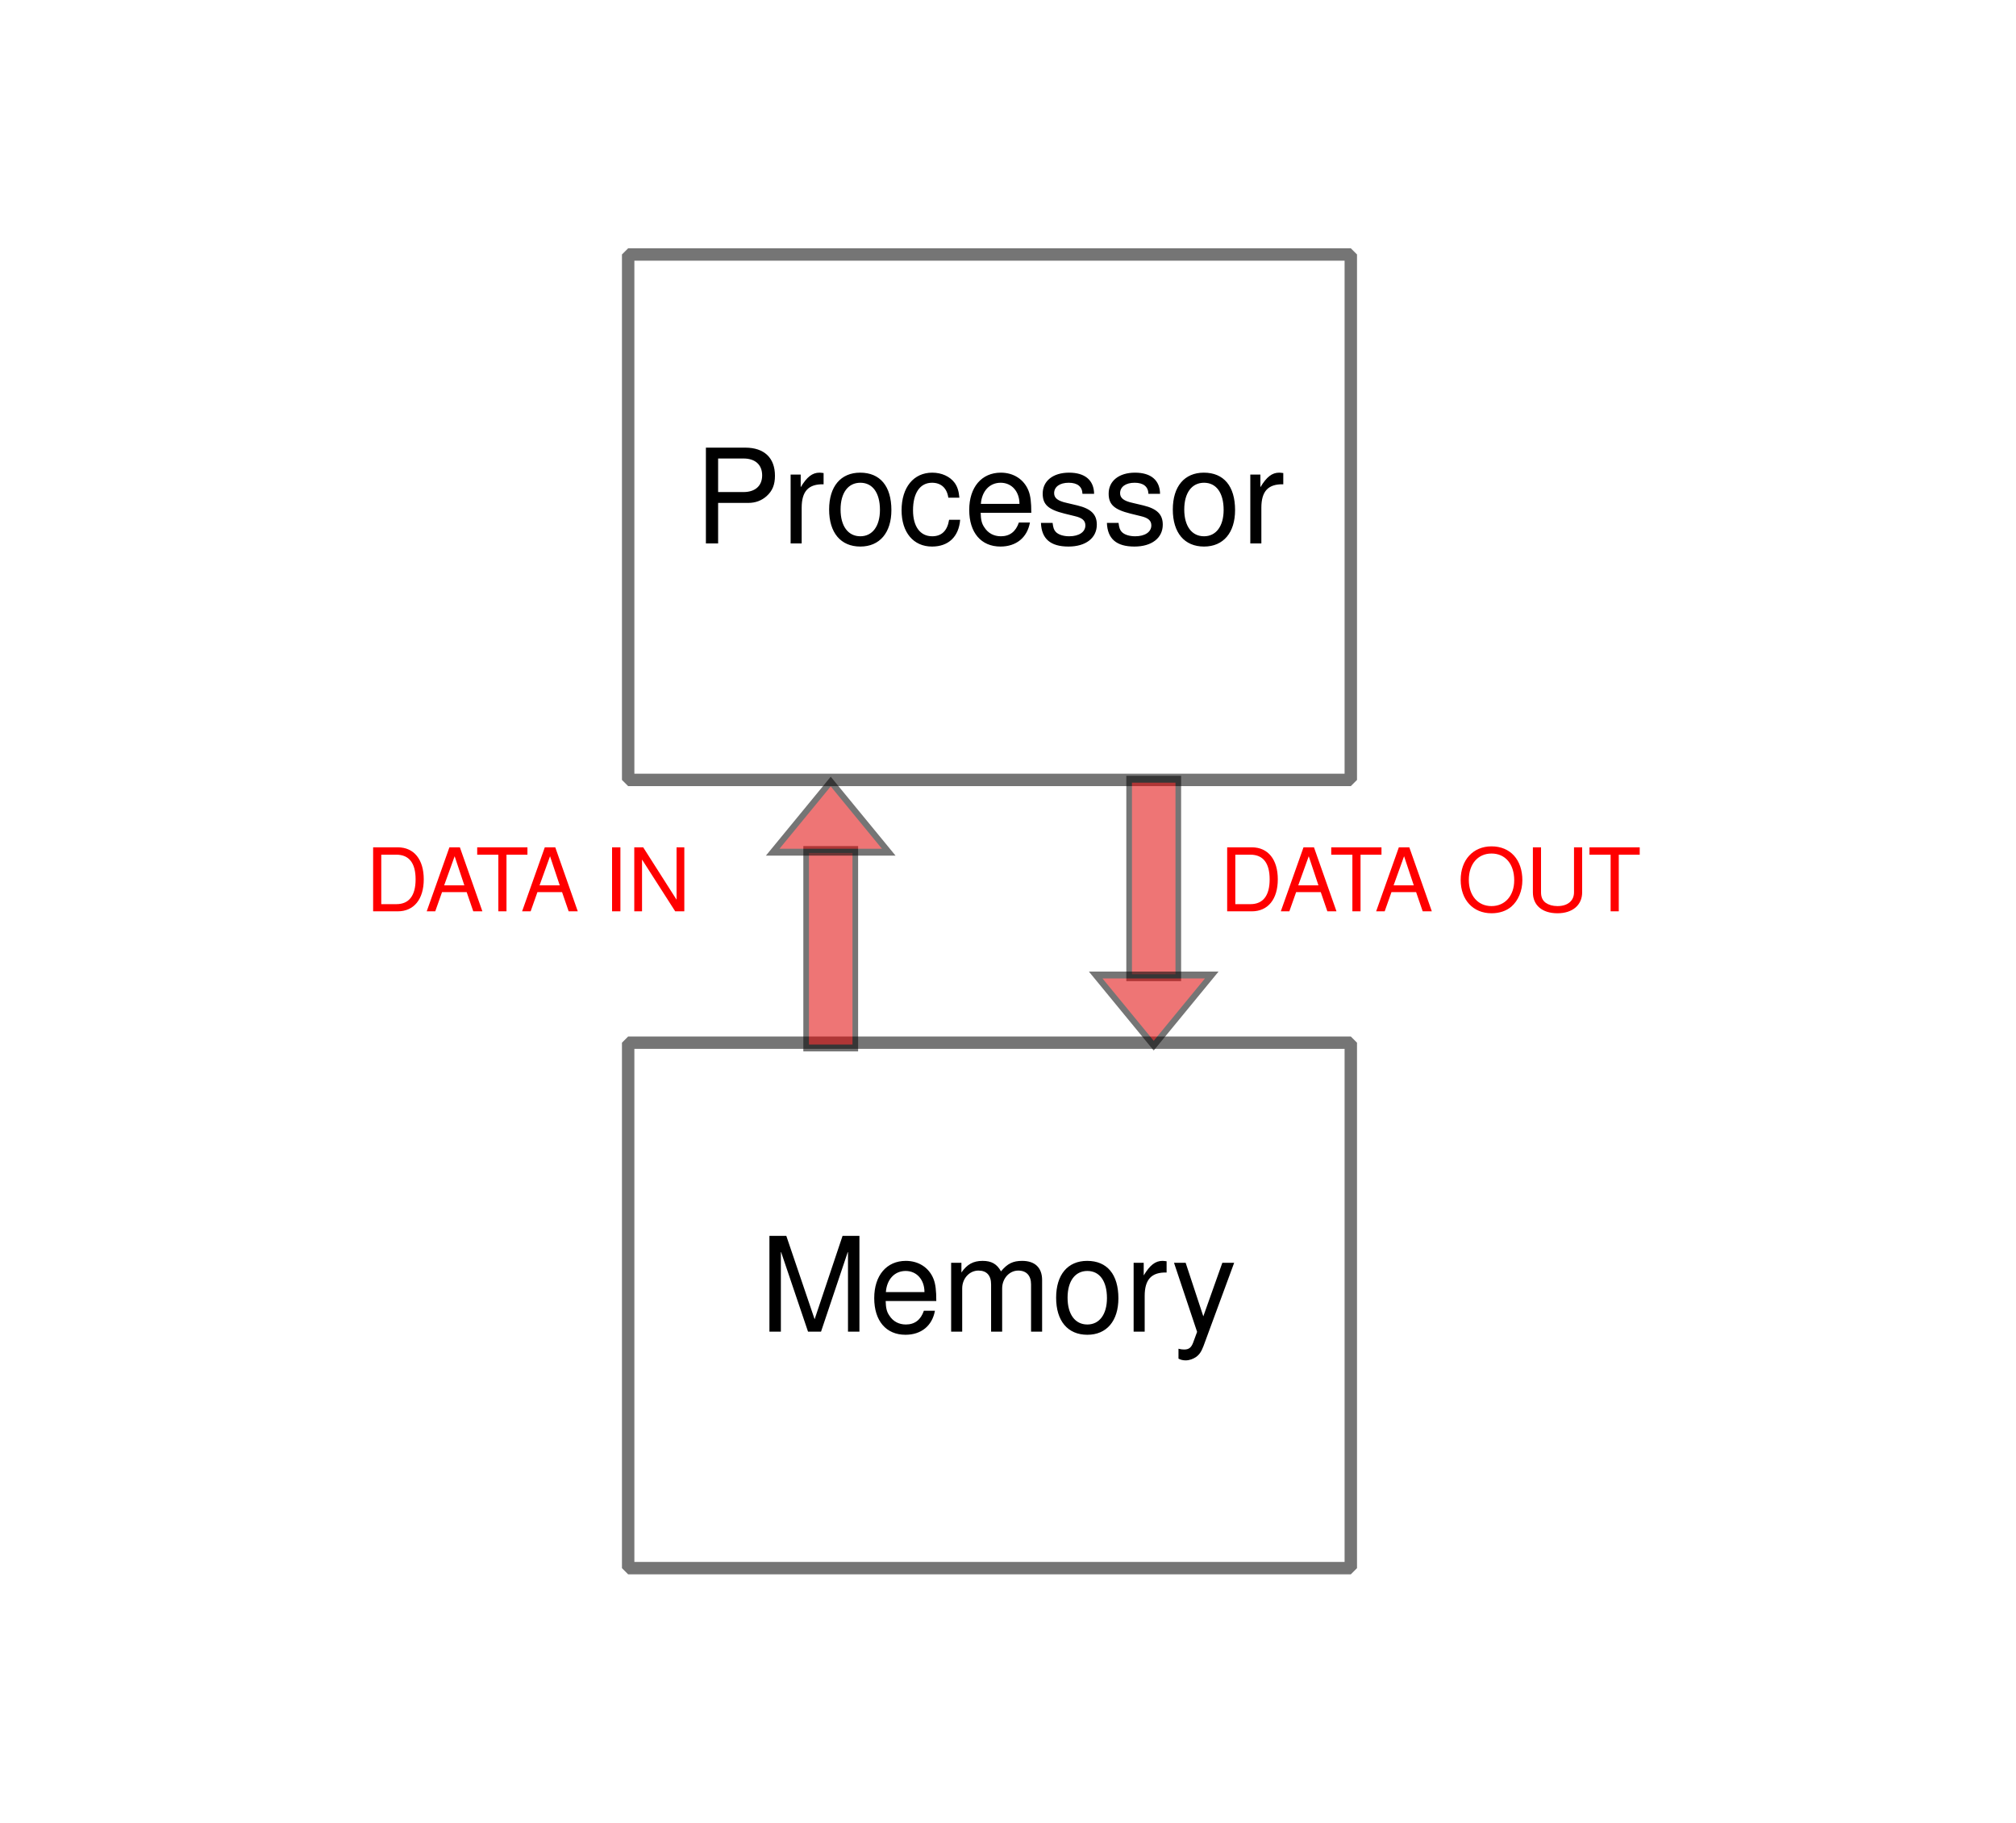
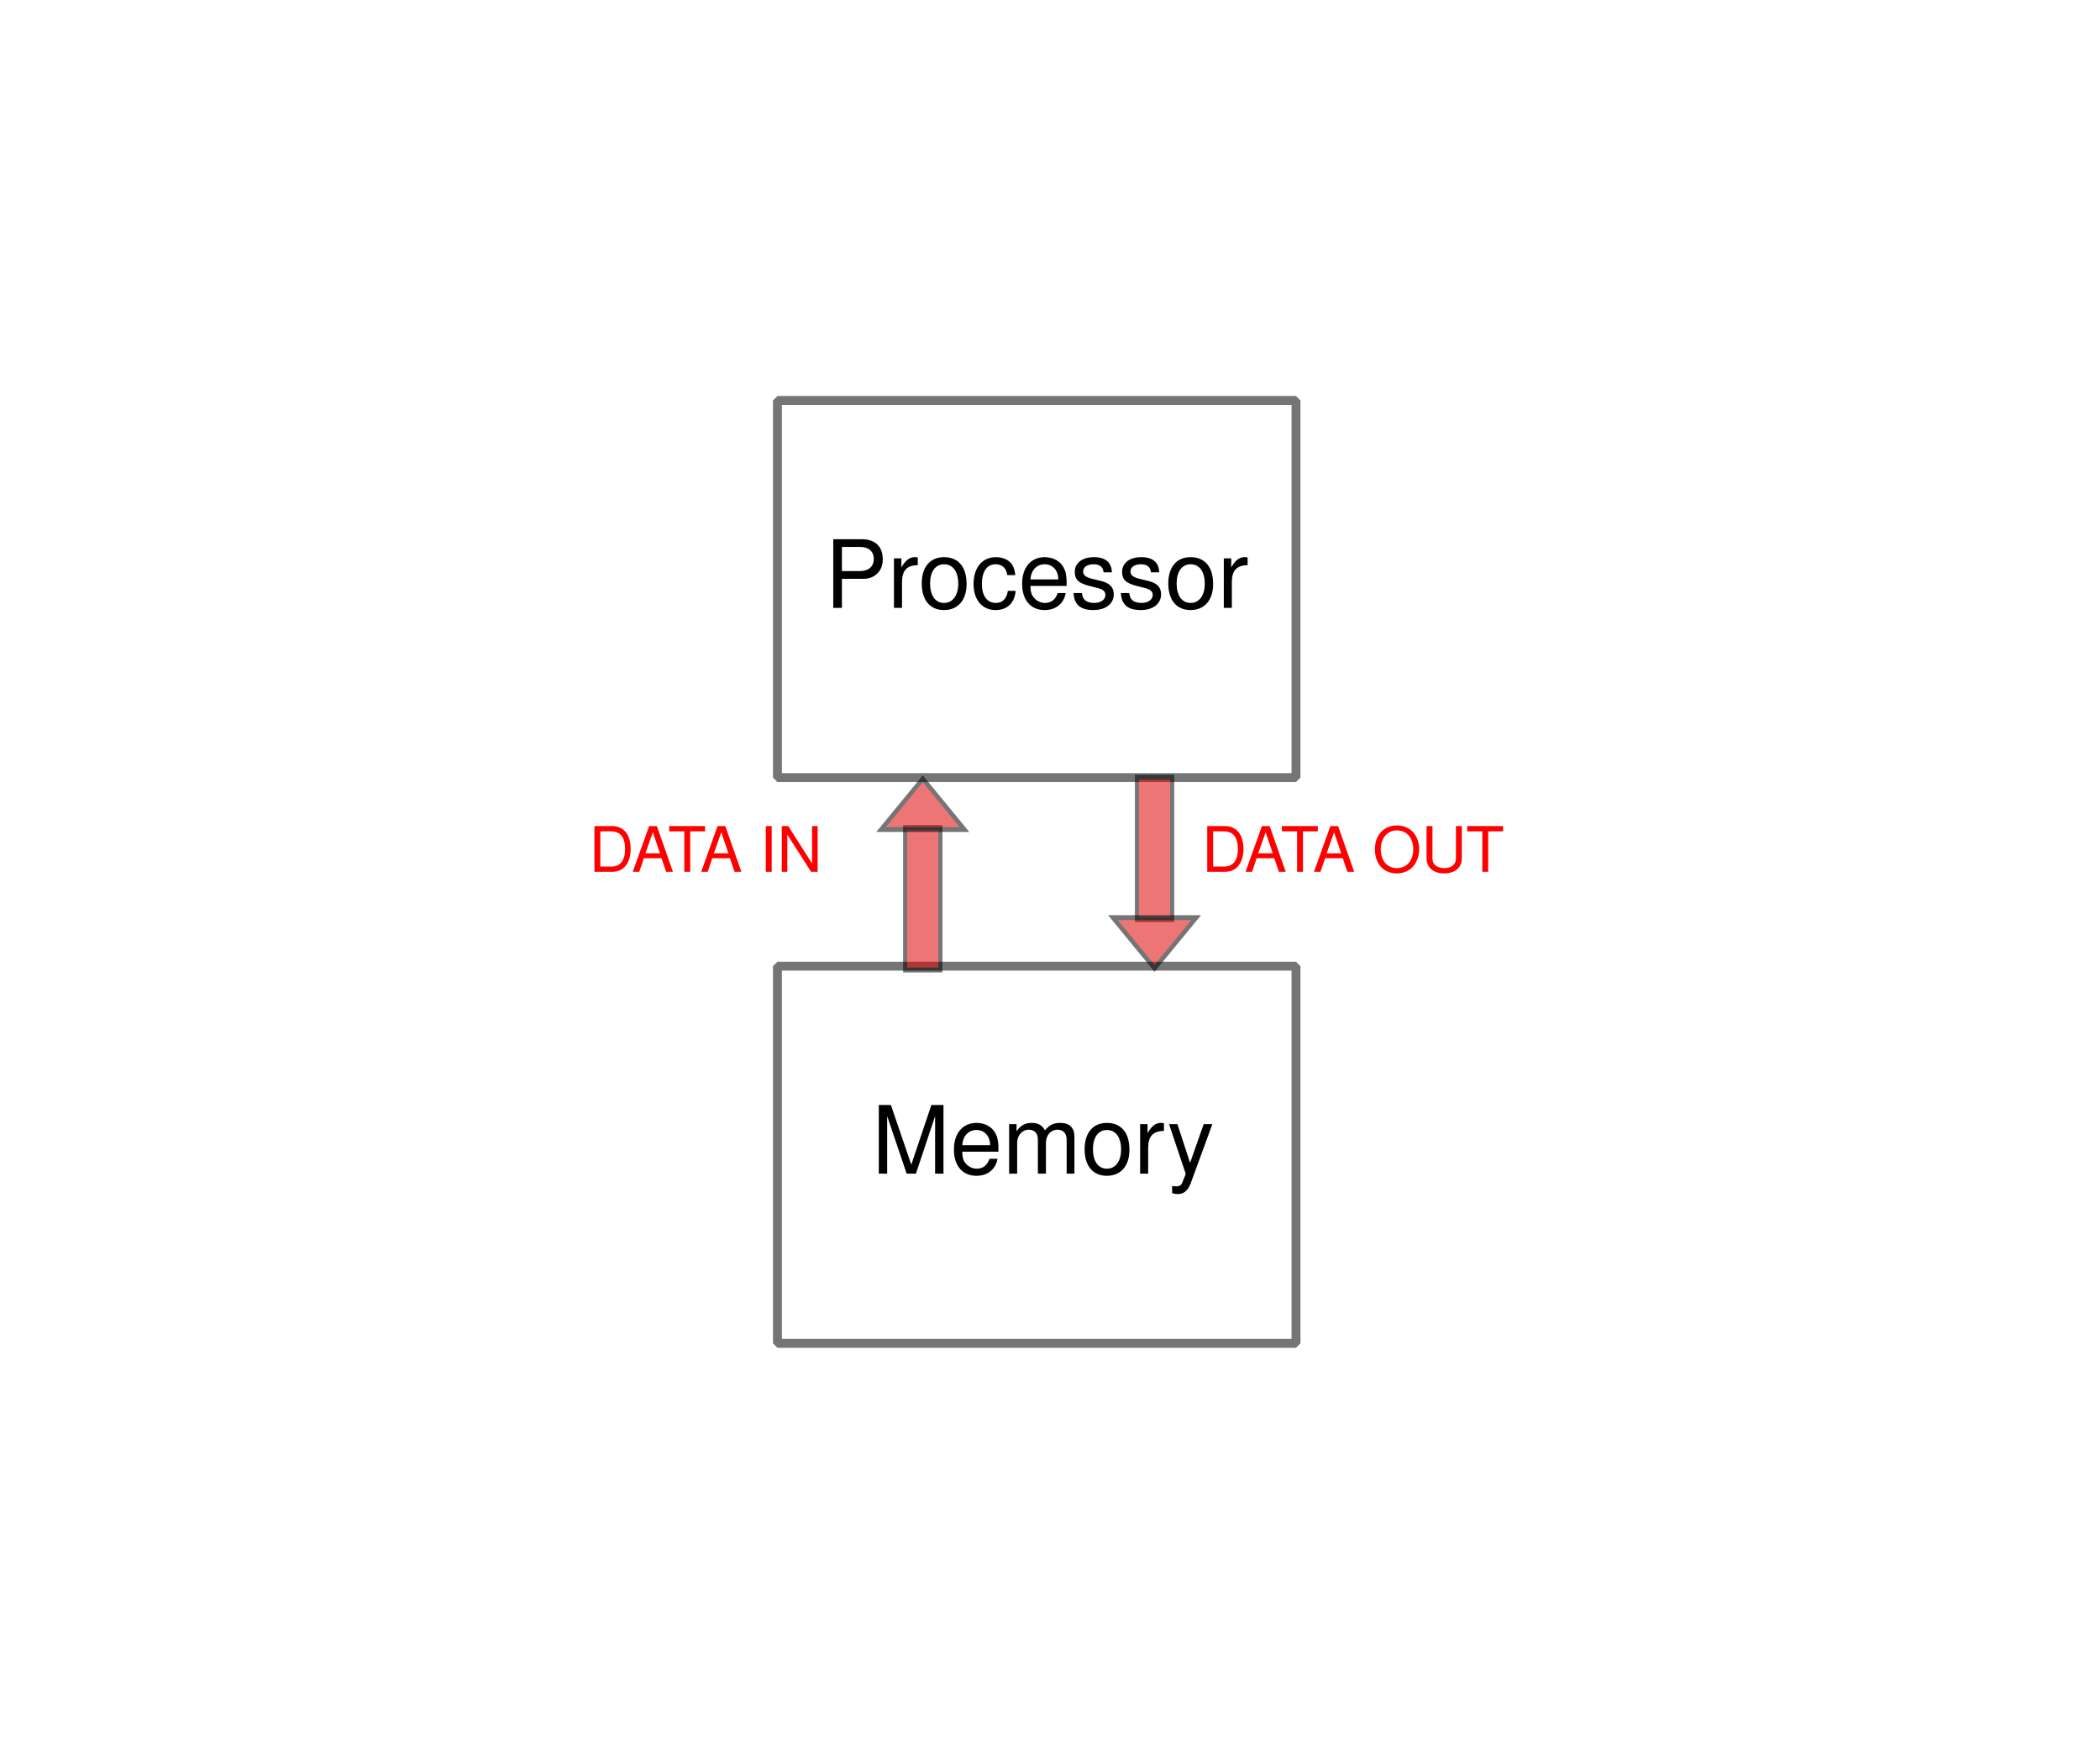
- <svg xmlns="http://www.w3.org/2000/svg" width="162.388mm" height="146.833mm" viewBox="1 1 162.388 146.833" version="1.1" id="svg8">
+ <svg xmlns="http://www.w3.org/2000/svg" width="106.075mm" height="88.075mm" viewBox="1 1 106.075 88.075" version="1.1" id="svg8">
  <defs id="defs2">
    <marker orient="auto" refY="0" refX="0" id="Arrow1Lend" style="overflow:visible">
      <path id="path893" d="M 0,0 5,-5 -12.5,0 5,5 Z" style="fill:#000000;fill-opacity:1;fill-rule:evenodd;stroke:#000000;stroke-width:1pt;stroke-opacity:1" transform="matrix(-0.8,0,0,-0.8,-10,0)" />
    </marker>
  </defs>
-   <g id="layer1" transform="translate(-11.90177,-5.624998)">
-     <rect style="opacity:0.541;fill:none;fill-opacity:0.078;stroke:#000000;stroke-width:1;stroke-linecap:round;stroke-linejoin:bevel;stroke-miterlimit:4;stroke-dasharray:none;stroke-dashoffset:0;stroke-opacity:1;paint-order:normal" id="rect817" width="58.208" height="42.333" x="63.5" y="27.125" />
-     <rect style="opacity:0.541;fill:none;fill-opacity:0.078;stroke:#000000;stroke-width:1;stroke-linecap:round;stroke-linejoin:bevel;stroke-miterlimit:4;stroke-dasharray:none;stroke-dashoffset:0;stroke-opacity:1;paint-order:normal" id="rect817-0" width="58.208" height="42.333" x="63.5" y="90.625" />
-     <text xml:space="preserve" style="font-style:normal;font-variant:normal;font-weight:normal;font-stretch:normal;font-size:10.583px;line-height:1.25;font-family:Helvetica;-inkscape-font-specification:'Helvetica, Normal';font-variant-ligatures:normal;font-variant-caps:normal;font-variant-numeric:normal;font-feature-settings:normal;text-align:start;letter-spacing:0px;word-spacing:0px;writing-mode:lr-tb;text-anchor:start;fill:#000000;fill-opacity:1;stroke:none;stroke-width:0.265" x="68.792" y="50.408" id="text838">
-       <tspan id="tspan840" x="68.792" y="50.408">Processor</tspan>
+   <g id="layer1" transform="translate(-40.05855,-35.00416)">
+     <rect style="opacity:0.541;fill:none;fill-opacity:0.078;stroke:#000000;stroke-width:0.45;stroke-linecap:round;stroke-linejoin:bevel;stroke-miterlimit:4;stroke-dasharray:none;stroke-dashoffset:0;stroke-opacity:1;paint-order:normal" id="rect817" width="26.194" height="19.05" x="80.328" y="56.229" />
+     <rect style="opacity:0.541;fill:none;fill-opacity:0.078;stroke:#000000;stroke-width:0.45;stroke-linecap:round;stroke-linejoin:bevel;stroke-miterlimit:4;stroke-dasharray:none;stroke-dashoffset:0;stroke-opacity:1;paint-order:normal" id="rect817-0" width="26.194" height="19.05" x="80.328" y="84.804" />
+     <text xml:space="preserve" style="font-style:normal;font-variant:normal;font-weight:normal;font-stretch:normal;font-size:4.762px;line-height:1.25;font-family:Helvetica;-inkscape-font-specification:'Helvetica, Normal';font-variant-ligatures:normal;font-variant-caps:normal;font-variant-numeric:normal;font-feature-settings:normal;text-align:start;letter-spacing:0px;word-spacing:0px;writing-mode:lr-tb;text-anchor:start;fill:#000000;fill-opacity:1;stroke:none;stroke-width:0.119" x="82.709" y="66.707" id="text838">
+       <tspan id="tspan840" x="82.709" y="66.707" style="stroke-width:0.119">Processor</tspan>
    </text>
-     <text xml:space="preserve" style="font-style:normal;font-variant:normal;font-weight:normal;font-stretch:normal;font-size:7.056px;line-height:1.25;font-family:Helvetica;-inkscape-font-specification:'Helvetica, Normal';font-variant-ligatures:normal;font-variant-caps:normal;font-variant-numeric:normal;font-feature-settings:normal;text-align:start;letter-spacing:0px;word-spacing:0px;writing-mode:lr-tb;text-anchor:start;fill:#ff0000;fill-opacity:1;stroke:none;stroke-width:0.265" x="42.333" y="80.042" id="text844">
-       <tspan id="tspan846" x="42.333" y="80.042">DATA IN</tspan>
+     <text xml:space="preserve" style="font-style:normal;font-variant:normal;font-weight:normal;font-stretch:normal;font-size:3.175px;line-height:1.25;font-family:Helvetica;-inkscape-font-specification:'Helvetica, Normal';font-variant-ligatures:normal;font-variant-caps:normal;font-variant-numeric:normal;font-feature-settings:normal;text-align:start;letter-spacing:0px;word-spacing:0px;writing-mode:lr-tb;text-anchor:start;fill:#ff0000;fill-opacity:1;stroke:none;stroke-width:0.119" x="70.803" y="80.042" id="text844">
+       <tspan id="tspan846" x="70.803" y="80.042" style="stroke-width:0.119">DATA IN</tspan>
    </text>
-     <text xml:space="preserve" style="font-style:normal;font-variant:normal;font-weight:normal;font-stretch:normal;font-size:7.056px;line-height:1.25;font-family:Helvetica;-inkscape-font-specification:'Helvetica, Normal';font-variant-ligatures:normal;font-variant-caps:normal;font-variant-numeric:normal;font-feature-settings:normal;text-align:start;letter-spacing:0px;word-spacing:0px;writing-mode:lr-tb;text-anchor:start;fill:#ff0000;fill-opacity:1;stroke:none;stroke-width:0.265" x="111.125" y="80.042" id="text844-2">
-       <tspan id="tspan866" x="111.125" y="80.042">DATA OUT</tspan>
+     <text xml:space="preserve" style="font-style:normal;font-variant:normal;font-weight:normal;font-stretch:normal;font-size:3.175px;line-height:1.25;font-family:Helvetica;-inkscape-font-specification:'Helvetica, Normal';font-variant-ligatures:normal;font-variant-caps:normal;font-variant-numeric:normal;font-feature-settings:normal;text-align:start;letter-spacing:0px;word-spacing:0px;writing-mode:lr-tb;text-anchor:start;fill:#ff0000;fill-opacity:1;stroke:none;stroke-width:0.119" x="101.759" y="80.042" id="text844-2">
+       <tspan id="tspan866" x="101.759" y="80.042" style="stroke-width:0.119">DATA OUT</tspan>
    </text>
-     <text xml:space="preserve" style="font-style:normal;font-variant:normal;font-weight:normal;font-stretch:normal;font-size:10.583px;line-height:1.25;font-family:Helvetica;-inkscape-font-specification:'Helvetica, Normal';font-variant-ligatures:normal;font-variant-caps:normal;font-variant-numeric:normal;font-feature-settings:normal;text-align:start;letter-spacing:0px;word-spacing:0px;writing-mode:lr-tb;text-anchor:start;fill:#000000;fill-opacity:1;stroke:none;stroke-width:0.265" x="74.083" y="113.908" id="text838-5">
-       <tspan id="tspan886" x="74.083" y="113.908">Memory</tspan>
+     <text xml:space="preserve" style="font-style:normal;font-variant:normal;font-weight:normal;font-stretch:normal;font-size:4.762px;line-height:1.25;font-family:Helvetica;-inkscape-font-specification:'Helvetica, Normal';font-variant-ligatures:normal;font-variant-caps:normal;font-variant-numeric:normal;font-feature-settings:normal;text-align:start;letter-spacing:0px;word-spacing:0px;writing-mode:lr-tb;text-anchor:start;fill:#000000;fill-opacity:1;stroke:none;stroke-width:0.119" x="85.09" y="95.282" id="text838-5">
+       <tspan id="tspan886" x="85.09" y="95.282" style="stroke-width:0.119">Memory</tspan>
    </text>
-     <g id="g1357-5" transform="matrix(0.4164407,0,0,0.5070034,73.20535,29.00649)" style="fill:#e00000;fill-opacity:1;stroke:#000000;stroke-width:1.088;stroke-miterlimit:4;stroke-dasharray:none;stroke-opacity:1">
+     <g id="g1357-5" transform="matrix(0.1873983,0,0,0.2281515,84.69515,57.07584)" style="fill:#e00000;fill-opacity:1;stroke:#000000;stroke-width:1.088;stroke-miterlimit:4;stroke-dasharray:none;stroke-opacity:1">
      <rect y="90.84" x="11.12" height="31.535" width="9.509" id="rect1309-9" style="opacity:0.541;fill:#e00000;fill-opacity:1;stroke:#000000;stroke-width:1.088;stroke-linecap:square;stroke-linejoin:miter;stroke-miterlimit:4;stroke-dasharray:none;stroke-dashoffset:0;stroke-opacity:1;paint-order:normal" />
      <path id="rect1352-6" d="m 15.875,80.042 11.225,11.225 -11.225,2e-6 -11.225,-2e-6 z" style="opacity:0.541;fill:#e00000;fill-opacity:1;stroke:#000000;stroke-width:1.088;stroke-linecap:square;stroke-linejoin:miter;stroke-miterlimit:4;stroke-dasharray:none;stroke-dashoffset:0;stroke-opacity:1;paint-order:normal" />
    </g>
-     <g id="g1357-5-6" transform="matrix(-0.4164407,0,0,-0.5070034,112.4443,131.4461)" style="fill:#e00000;fill-opacity:1;stroke:#000000;stroke-width:1.088;stroke-miterlimit:4;stroke-dasharray:none;stroke-opacity:1">
+     <g id="g1357-5-6" transform="matrix(-0.1873983,0,0,-0.2281515,102.3527,103.1737)" style="fill:#e00000;fill-opacity:1;stroke:#000000;stroke-width:1.088;stroke-miterlimit:4;stroke-dasharray:none;stroke-opacity:1">
      <rect y="90.84" x="11.12" height="31.535" width="9.509" id="rect1309-9-8" style="opacity:0.541;fill:#e00000;fill-opacity:1;stroke:#000000;stroke-width:1.088;stroke-linecap:square;stroke-linejoin:miter;stroke-miterlimit:4;stroke-dasharray:none;stroke-dashoffset:0;stroke-opacity:1;paint-order:normal" />
      <path id="rect1352-6-5" d="m 15.875,80.042 11.225,11.225 -11.225,2e-6 -11.225,-2e-6 z" style="opacity:0.541;fill:#e00000;fill-opacity:1;stroke:#000000;stroke-width:1.088;stroke-linecap:square;stroke-linejoin:miter;stroke-miterlimit:4;stroke-dasharray:none;stroke-dashoffset:0;stroke-opacity:1;paint-order:normal" />
    </g>
  </g>
</svg>
